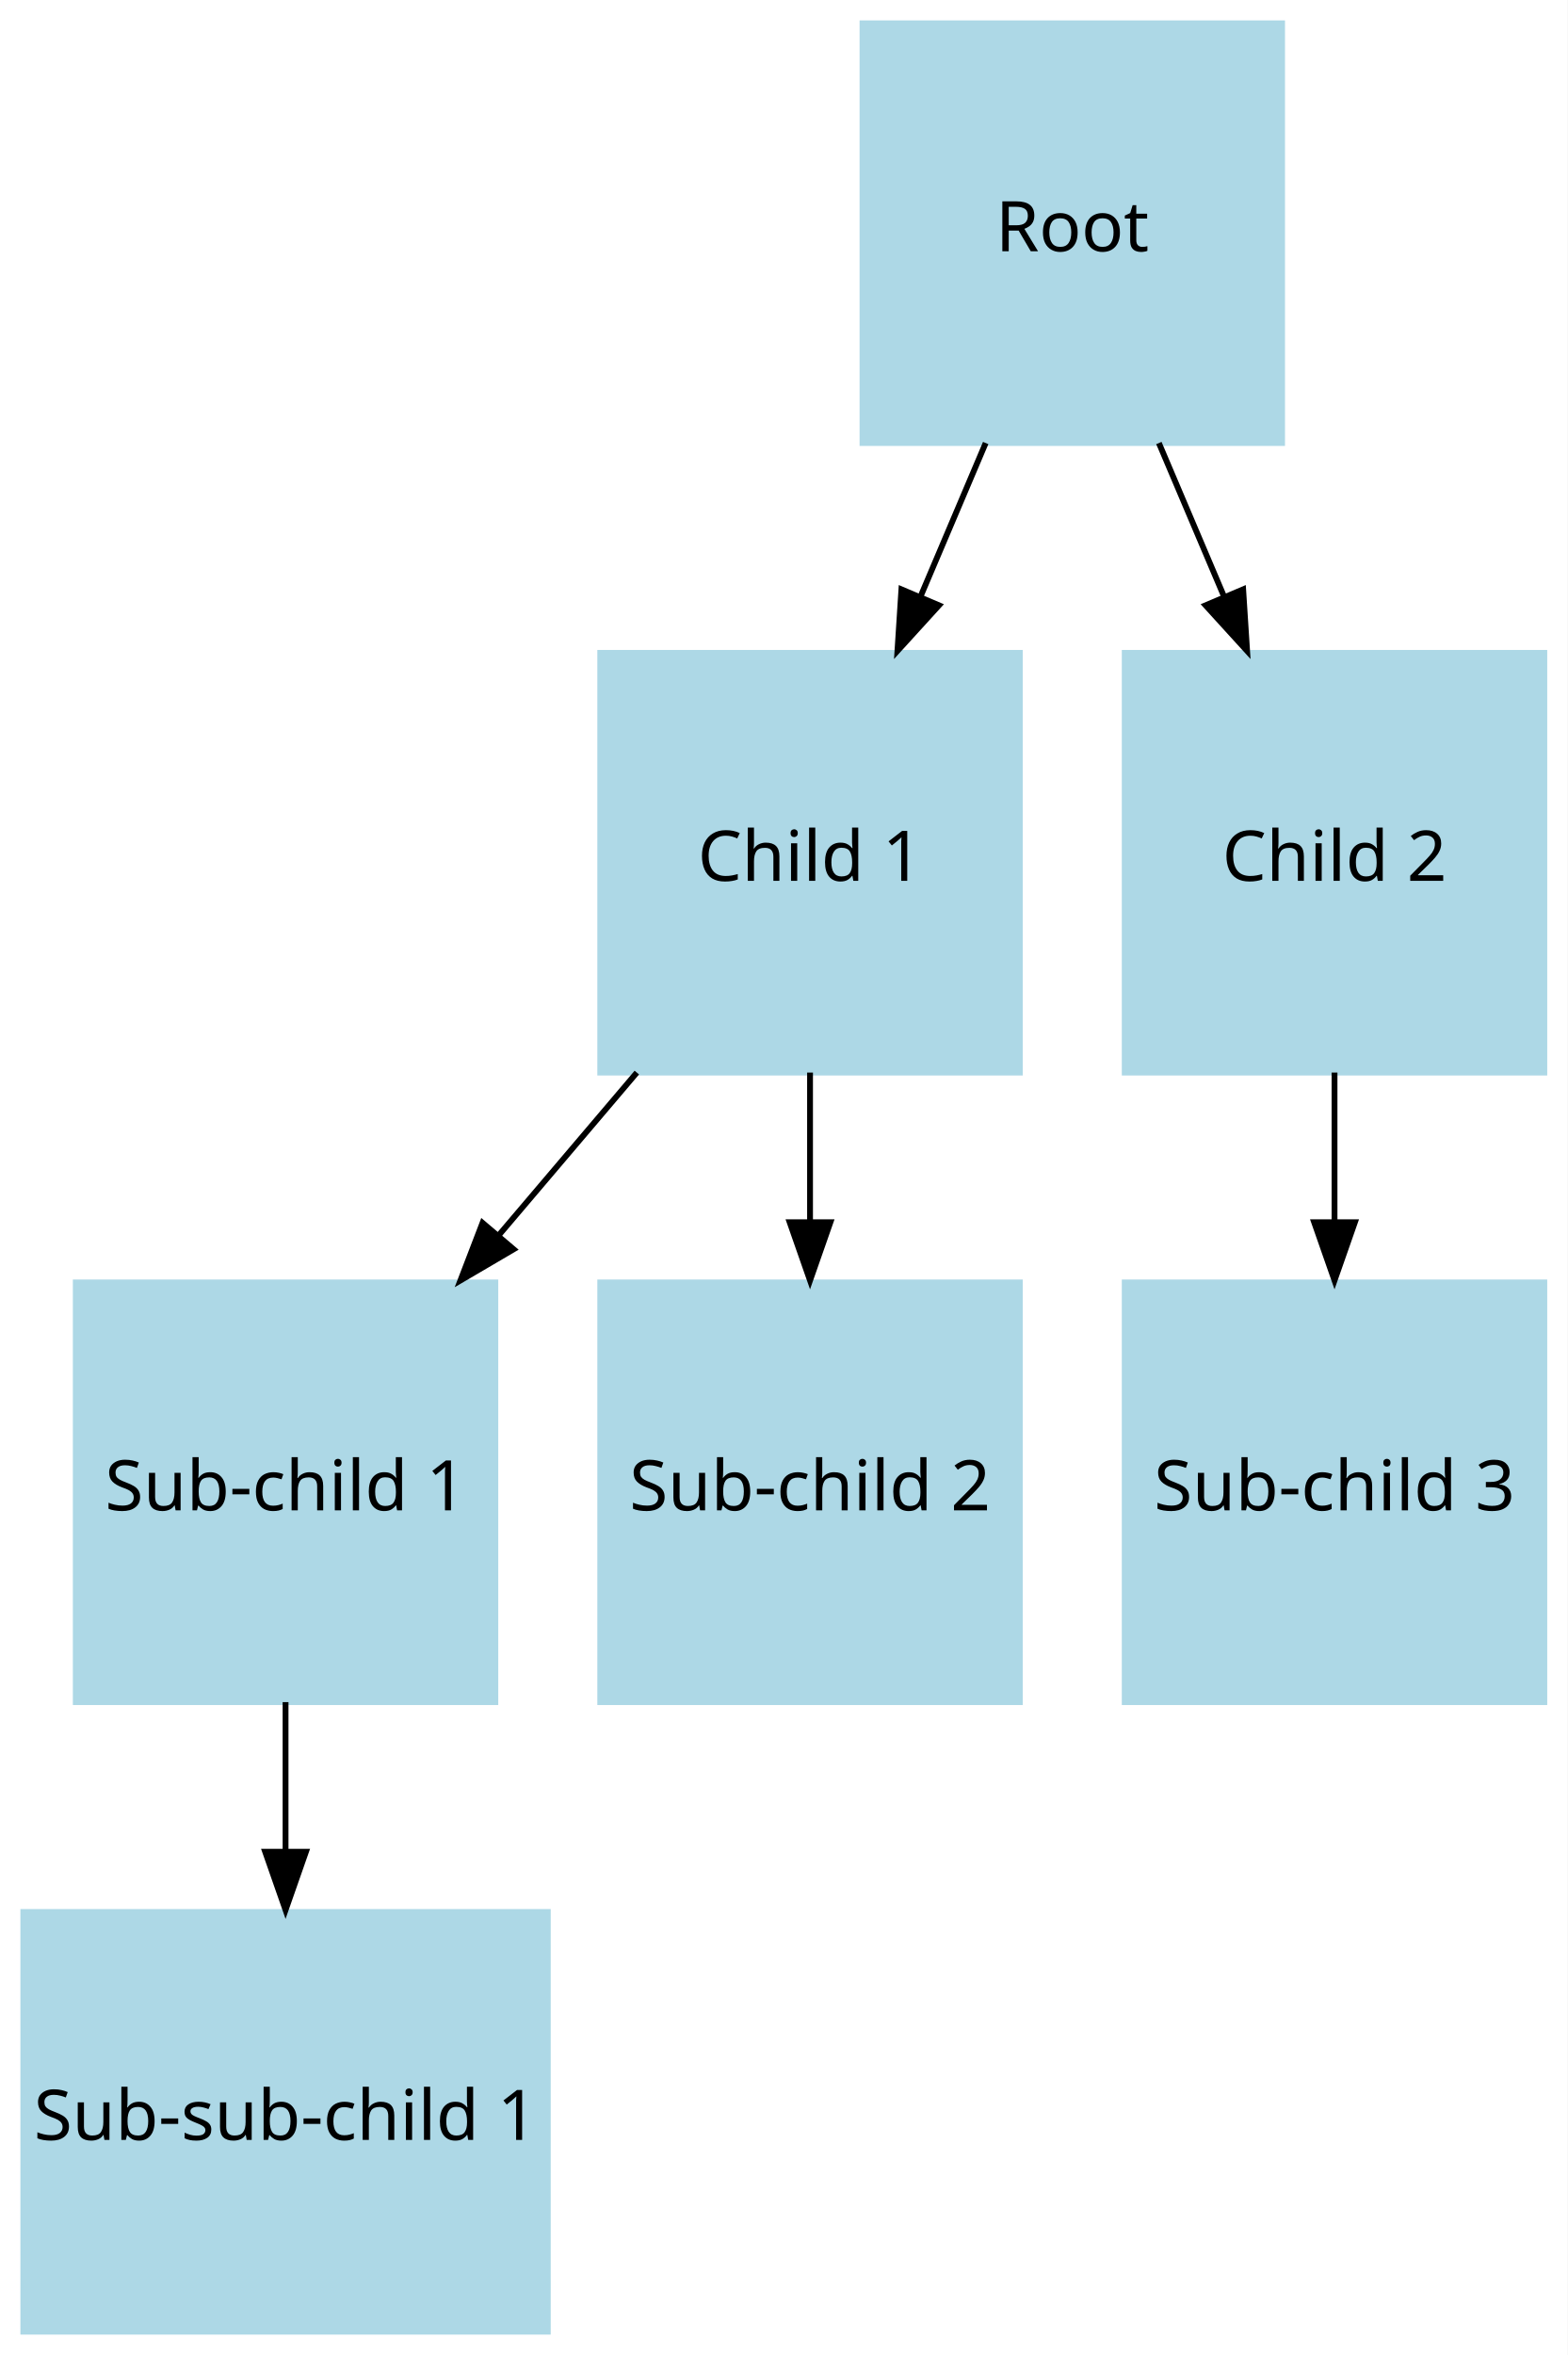
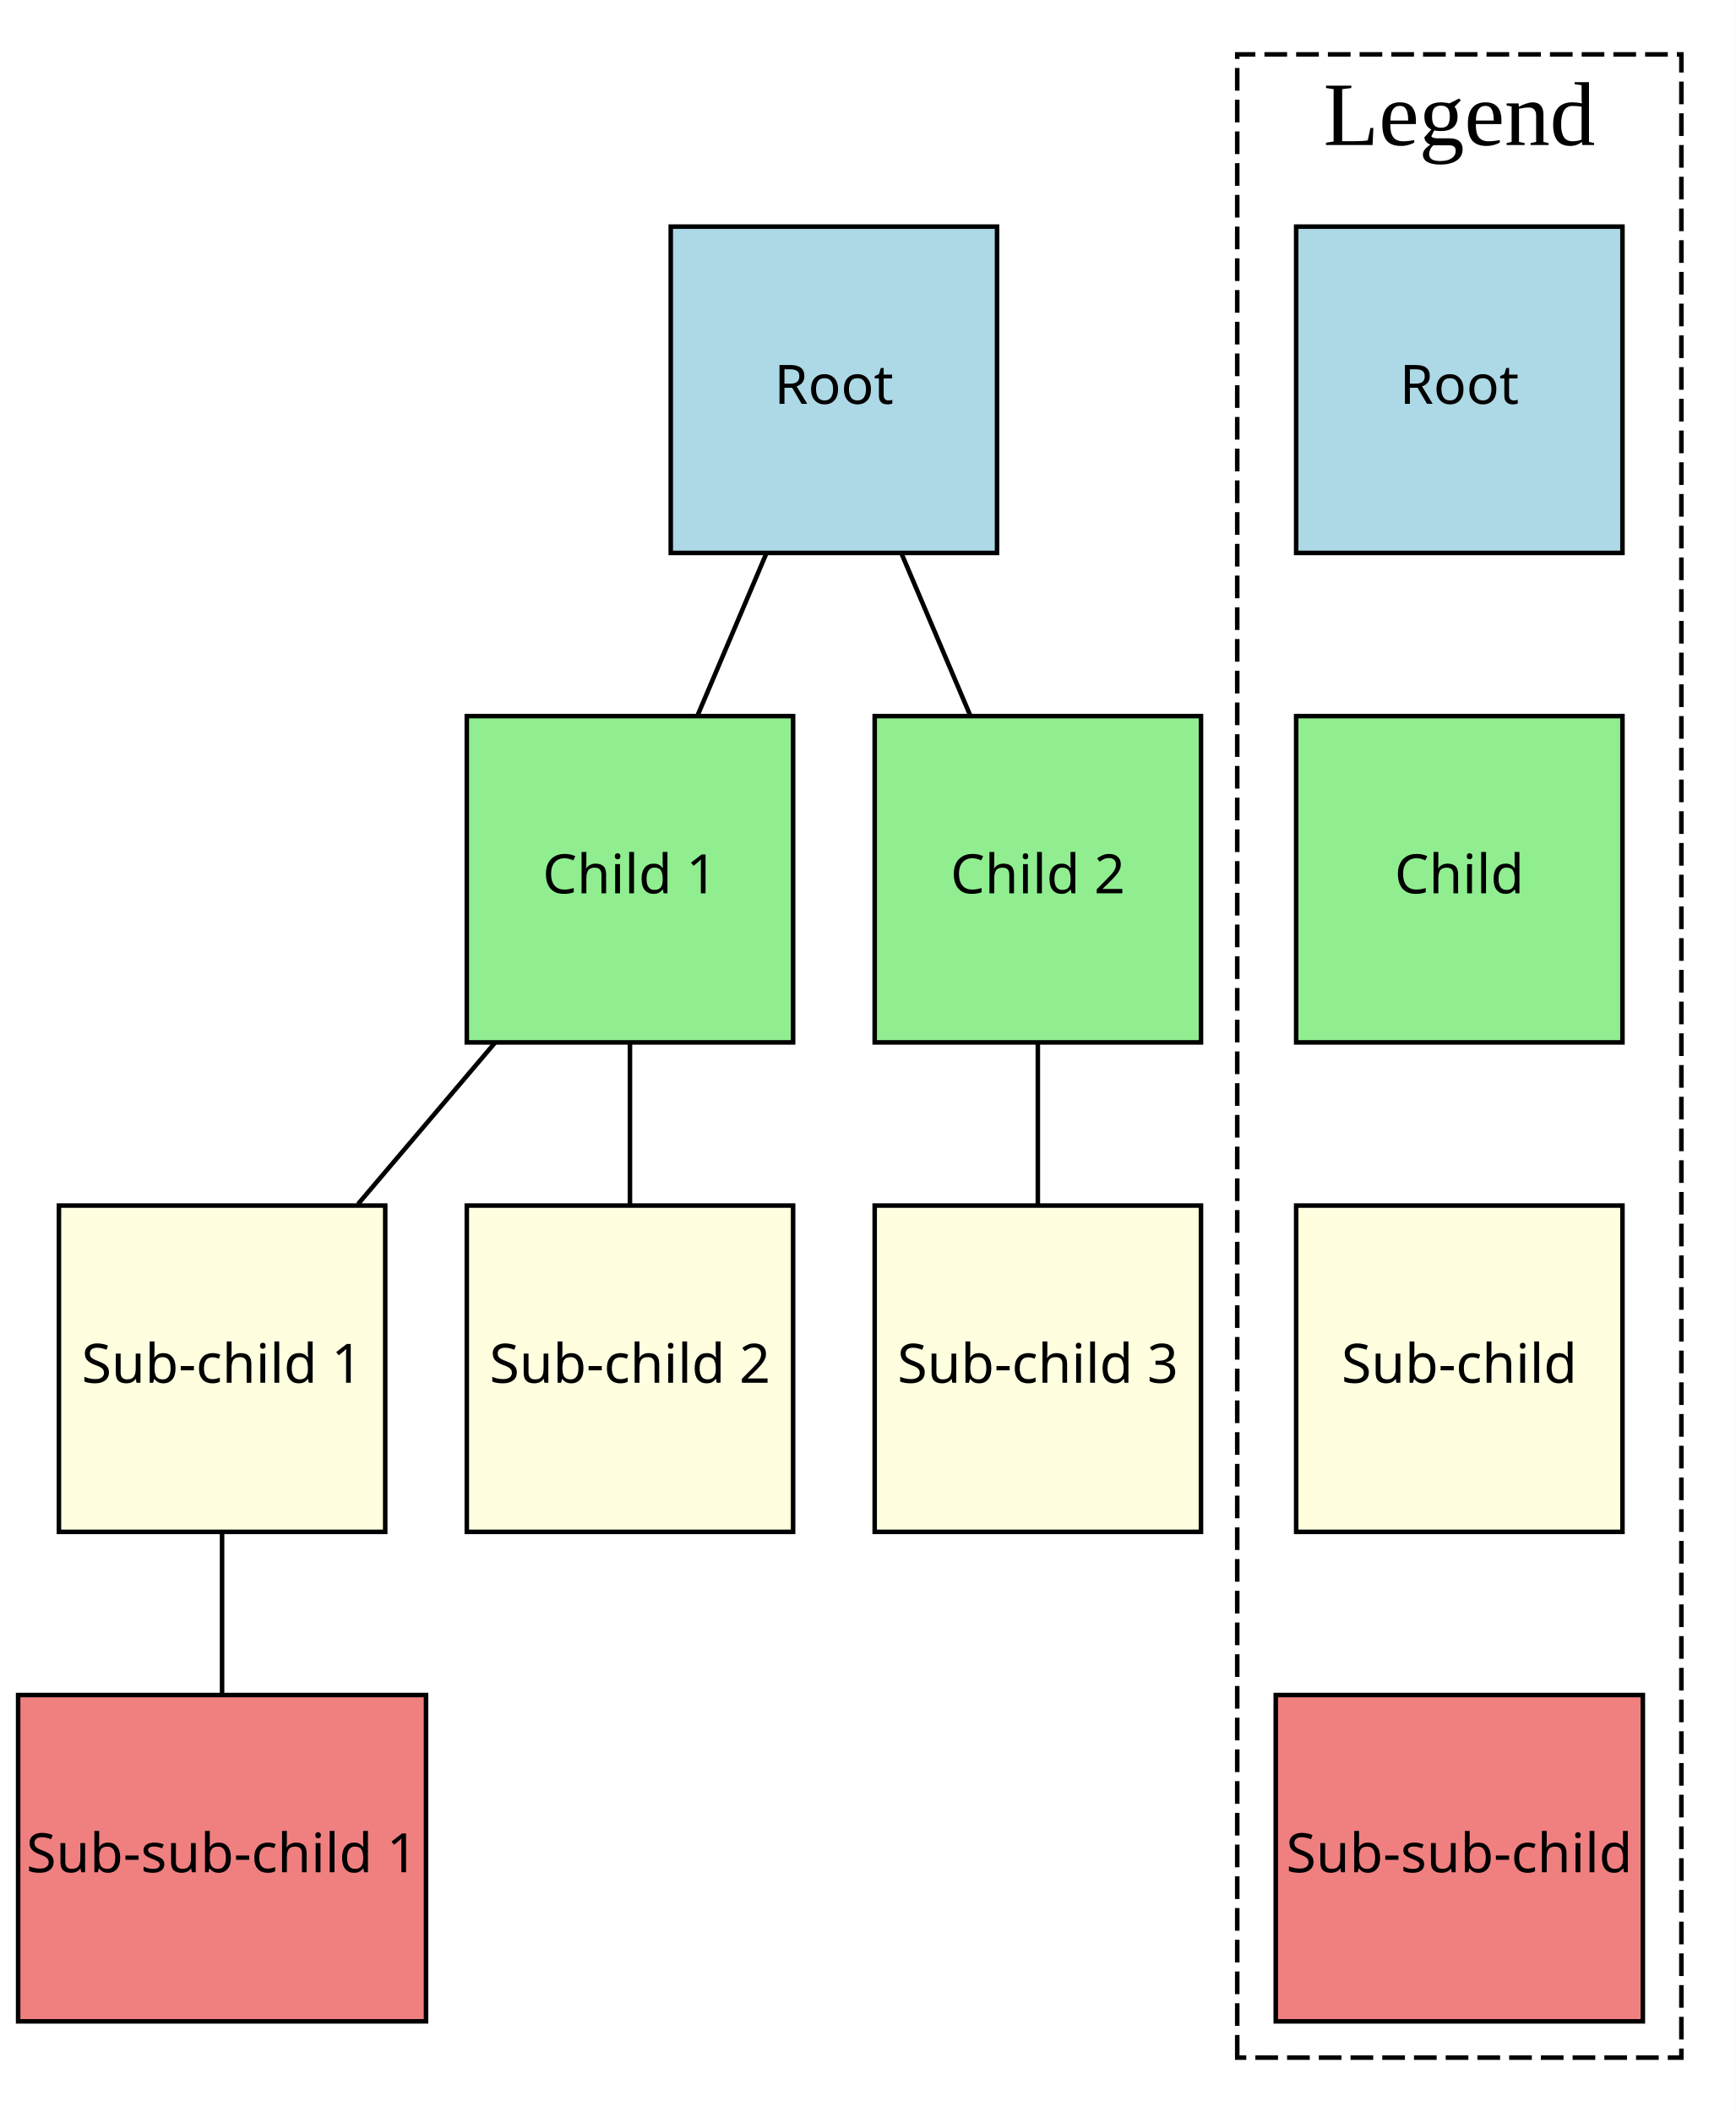
- <svg xmlns="http://www.w3.org/2000/svg" width="269pt" height="404pt" viewBox="0.00 0.00 269.00 404.00">
-   <g id="graph0" class="graph" transform="scale(1 1) rotate(0) translate(4 400)">
-     <polygon fill="white" stroke="transparent" points="-4,4 -4,-400 265,-400 265,4 -4,4" />
+ <svg xmlns="http://www.w3.org/2000/svg" width="383pt" height="466pt" viewBox="0.00 0.00 383.00 466.00">
+   <g id="graph0" class="graph" transform="scale(1 1) rotate(0) translate(4 462)">
+     <polygon fill="white" stroke="transparent" points="-4,4 -4,-462 379,-462 379,4 -4,4" />
+     <g id="clust1" class="cluster">
+       <polygon fill="none" stroke="black" stroke-dasharray="5,2" points="269,-8 269,-450 367,-450 367,-8 269,-8" />
+       <text text-anchor="middle" x="318" y="-430" font-family="Times New Roman,serif" font-size="20.00">Legend</text>
+     </g>
    <g id="node1" class="node">
-       <polygon fill="lightblue" stroke="lightblue" points="216,-396 144,-396 144,-324 216,-324 216,-396" />
-       <text text-anchor="middle" x="180" y="-356.9" font-family="Calibri" font-size="12.00">Root</text>
+       <polygon fill="lightblue" stroke="black" points="216,-412 144,-412 144,-340 216,-340 216,-412" />
+       <text text-anchor="middle" x="180" y="-372.9" font-family="Calibri" font-size="12.00">Root</text>
    </g>
    <g id="node2" class="node">
-       <polygon fill="lightblue" stroke="lightblue" points="171,-288 99,-288 99,-216 171,-216 171,-288" />
-       <text text-anchor="middle" x="135" y="-248.9" font-family="Calibri" font-size="12.00">Child 1</text>
+       <polygon fill="lightgreen" stroke="black" points="171,-304 99,-304 99,-232 171,-232 171,-304" />
+       <text text-anchor="middle" x="135" y="-264.9" font-family="Calibri" font-size="12.00">Child 1</text>
+     </g>
+     <g id="edge4" class="edge">
+       <path fill="none" stroke="black" d="M165.14,-340C160.28,-328.54 154.87,-315.81 150,-304.33" />
+     </g>
+     <g id="node6" class="node">
+       <polygon fill="lightgreen" stroke="black" points="261,-304 189,-304 189,-232 261,-232 261,-304" />
+       <text text-anchor="middle" x="225" y="-264.9" font-family="Calibri" font-size="12.00">Child 2</text>
+     </g>
+     <g id="edge6" class="edge">
+       <path fill="none" stroke="black" d="M194.86,-340C199.72,-328.54 205.13,-315.81 210,-304.33" />
+     </g>
+     <g id="node3" class="node">
+       <polygon fill="lightyellow" stroke="black" points="81,-196 9,-196 9,-124 81,-124 81,-196" />
+       <text text-anchor="middle" x="45" y="-156.9" font-family="Calibri" font-size="12.00">Sub-child 1</text>
+     </g>
+     <g id="edge2" class="edge">
+       <path fill="none" stroke="black" d="M105.28,-232C95.55,-220.54 84.74,-207.81 75,-196.33" />
+     </g>
+     <g id="node5" class="node">
+       <polygon fill="lightyellow" stroke="black" points="171,-196 99,-196 99,-124 171,-124 171,-196" />
+       <text text-anchor="middle" x="135" y="-156.9" font-family="Calibri" font-size="12.00">Sub-child 2</text>
+     </g>
+     <g id="edge3" class="edge">
+       <path fill="none" stroke="black" d="M135,-232C135,-220.54 135,-207.81 135,-196.33" />
+     </g>
+     <g id="node4" class="node">
+       <polygon fill="lightcoral" stroke="black" points="90,-88 0,-88 0,-16 90,-16 90,-88" />
+       <text text-anchor="middle" x="45" y="-48.9" font-family="Calibri" font-size="12.00">Sub-sub-child 1</text>
    </g>
    <g id="edge1" class="edge">
-       <path fill="none" stroke="black" d="M165.14,-324C161.57,-315.58 157.7,-306.48 153.97,-297.69" />
-       <polygon fill="black" stroke="black" points="157.13,-296.16 150,-288.33 150.68,-298.9 157.13,-296.16" />
+       <path fill="none" stroke="black" d="M45,-124C45,-112.54 45,-99.81 45,-88.33" />
    </g>
-     <g id="node3" class="node">
-       <polygon fill="lightblue" stroke="lightblue" points="261,-288 189,-288 189,-216 261,-216 261,-288" />
-       <text text-anchor="middle" x="225" y="-248.9" font-family="Calibri" font-size="12.00">Child 2</text>
-     </g>
-     <g id="edge2" class="edge">
-       <path fill="none" stroke="black" d="M194.86,-324C198.43,-315.58 202.3,-306.48 206.03,-297.69" />
-       <polygon fill="black" stroke="black" points="209.32,-298.9 210,-288.33 202.87,-296.16 209.32,-298.9" />
-     </g>
-     <g id="node4" class="node">
-       <polygon fill="lightblue" stroke="lightblue" points="81,-180 9,-180 9,-108 81,-108 81,-180" />
-       <text text-anchor="middle" x="45" y="-140.9" font-family="Calibri" font-size="12.00">Sub-child 1</text>
-     </g>
-     <g id="edge3" class="edge">
-       <path fill="none" stroke="black" d="M105.28,-216C97.68,-207.05 89.42,-197.32 81.52,-188.02" />
-       <polygon fill="black" stroke="black" points="84.14,-185.69 75,-180.33 78.8,-190.22 84.14,-185.69" />
-     </g>
-     <g id="node5" class="node">
-       <polygon fill="lightblue" stroke="lightblue" points="171,-180 99,-180 99,-108 171,-108 171,-180" />
-       <text text-anchor="middle" x="135" y="-140.9" font-family="Calibri" font-size="12.00">Sub-child 2</text>
-     </g>
-     <g id="edge4" class="edge">
-       <path fill="none" stroke="black" d="M135,-216C135,-207.85 135,-199.06 135,-190.54" />
-       <polygon fill="black" stroke="black" points="138.5,-190.33 135,-180.33 131.5,-190.33 138.5,-190.33" />
-     </g>
-     <g id="node6" class="node">
-       <polygon fill="lightblue" stroke="lightblue" points="261,-180 189,-180 189,-108 261,-108 261,-180" />
-       <text text-anchor="middle" x="225" y="-140.9" font-family="Calibri" font-size="12.00">Sub-child 3</text>
+     <g id="node7" class="node">
+       <polygon fill="lightyellow" stroke="black" points="261,-196 189,-196 189,-124 261,-124 261,-196" />
+       <text text-anchor="middle" x="225" y="-156.9" font-family="Calibri" font-size="12.00">Sub-child 3</text>
    </g>
    <g id="edge5" class="edge">
-       <path fill="none" stroke="black" d="M225,-216C225,-207.85 225,-199.06 225,-190.54" />
-       <polygon fill="black" stroke="black" points="228.5,-190.33 225,-180.33 221.5,-190.33 228.5,-190.33" />
+       <path fill="none" stroke="black" d="M225,-232C225,-220.54 225,-207.81 225,-196.33" />
    </g>
-     <g id="node7" class="node">
-       <polygon fill="lightblue" stroke="lightblue" points="90,-72 0,-72 0,0 90,0 90,-72" />
-       <text text-anchor="middle" x="45" y="-32.9" font-family="Calibri" font-size="12.00">Sub-sub-child 1</text>
+     <g id="node8" class="node">
+       <polygon fill="lightblue" stroke="black" points="354,-412 282,-412 282,-340 354,-340 354,-412" />
+       <text text-anchor="middle" x="318" y="-372.9" font-family="Calibri" font-size="12.00">Root</text>
    </g>
-     <g id="edge6" class="edge">
-       <path fill="none" stroke="black" d="M45,-108C45,-99.85 45,-91.06 45,-82.54" />
-       <polygon fill="black" stroke="black" points="48.5,-82.33 45,-72.33 41.5,-82.33 48.5,-82.33" />
+     <g id="node9" class="node">
+       <polygon fill="lightgreen" stroke="black" points="354,-304 282,-304 282,-232 354,-232 354,-304" />
+       <text text-anchor="middle" x="318" y="-264.9" font-family="Calibri" font-size="12.00">Child</text>
+     </g>
+     <g id="node10" class="node">
+       <polygon fill="lightyellow" stroke="black" points="354,-196 282,-196 282,-124 354,-124 354,-196" />
+       <text text-anchor="middle" x="318" y="-156.9" font-family="Calibri" font-size="12.00">Sub-child</text>
+     </g>
+     <g id="node11" class="node">
+       <polygon fill="lightcoral" stroke="black" points="358.5,-88 277.5,-88 277.5,-16 358.5,-16 358.5,-88" />
+       <text text-anchor="middle" x="318" y="-48.9" font-family="Calibri" font-size="12.00">Sub-sub-child</text>
    </g>
  </g>
</svg>
